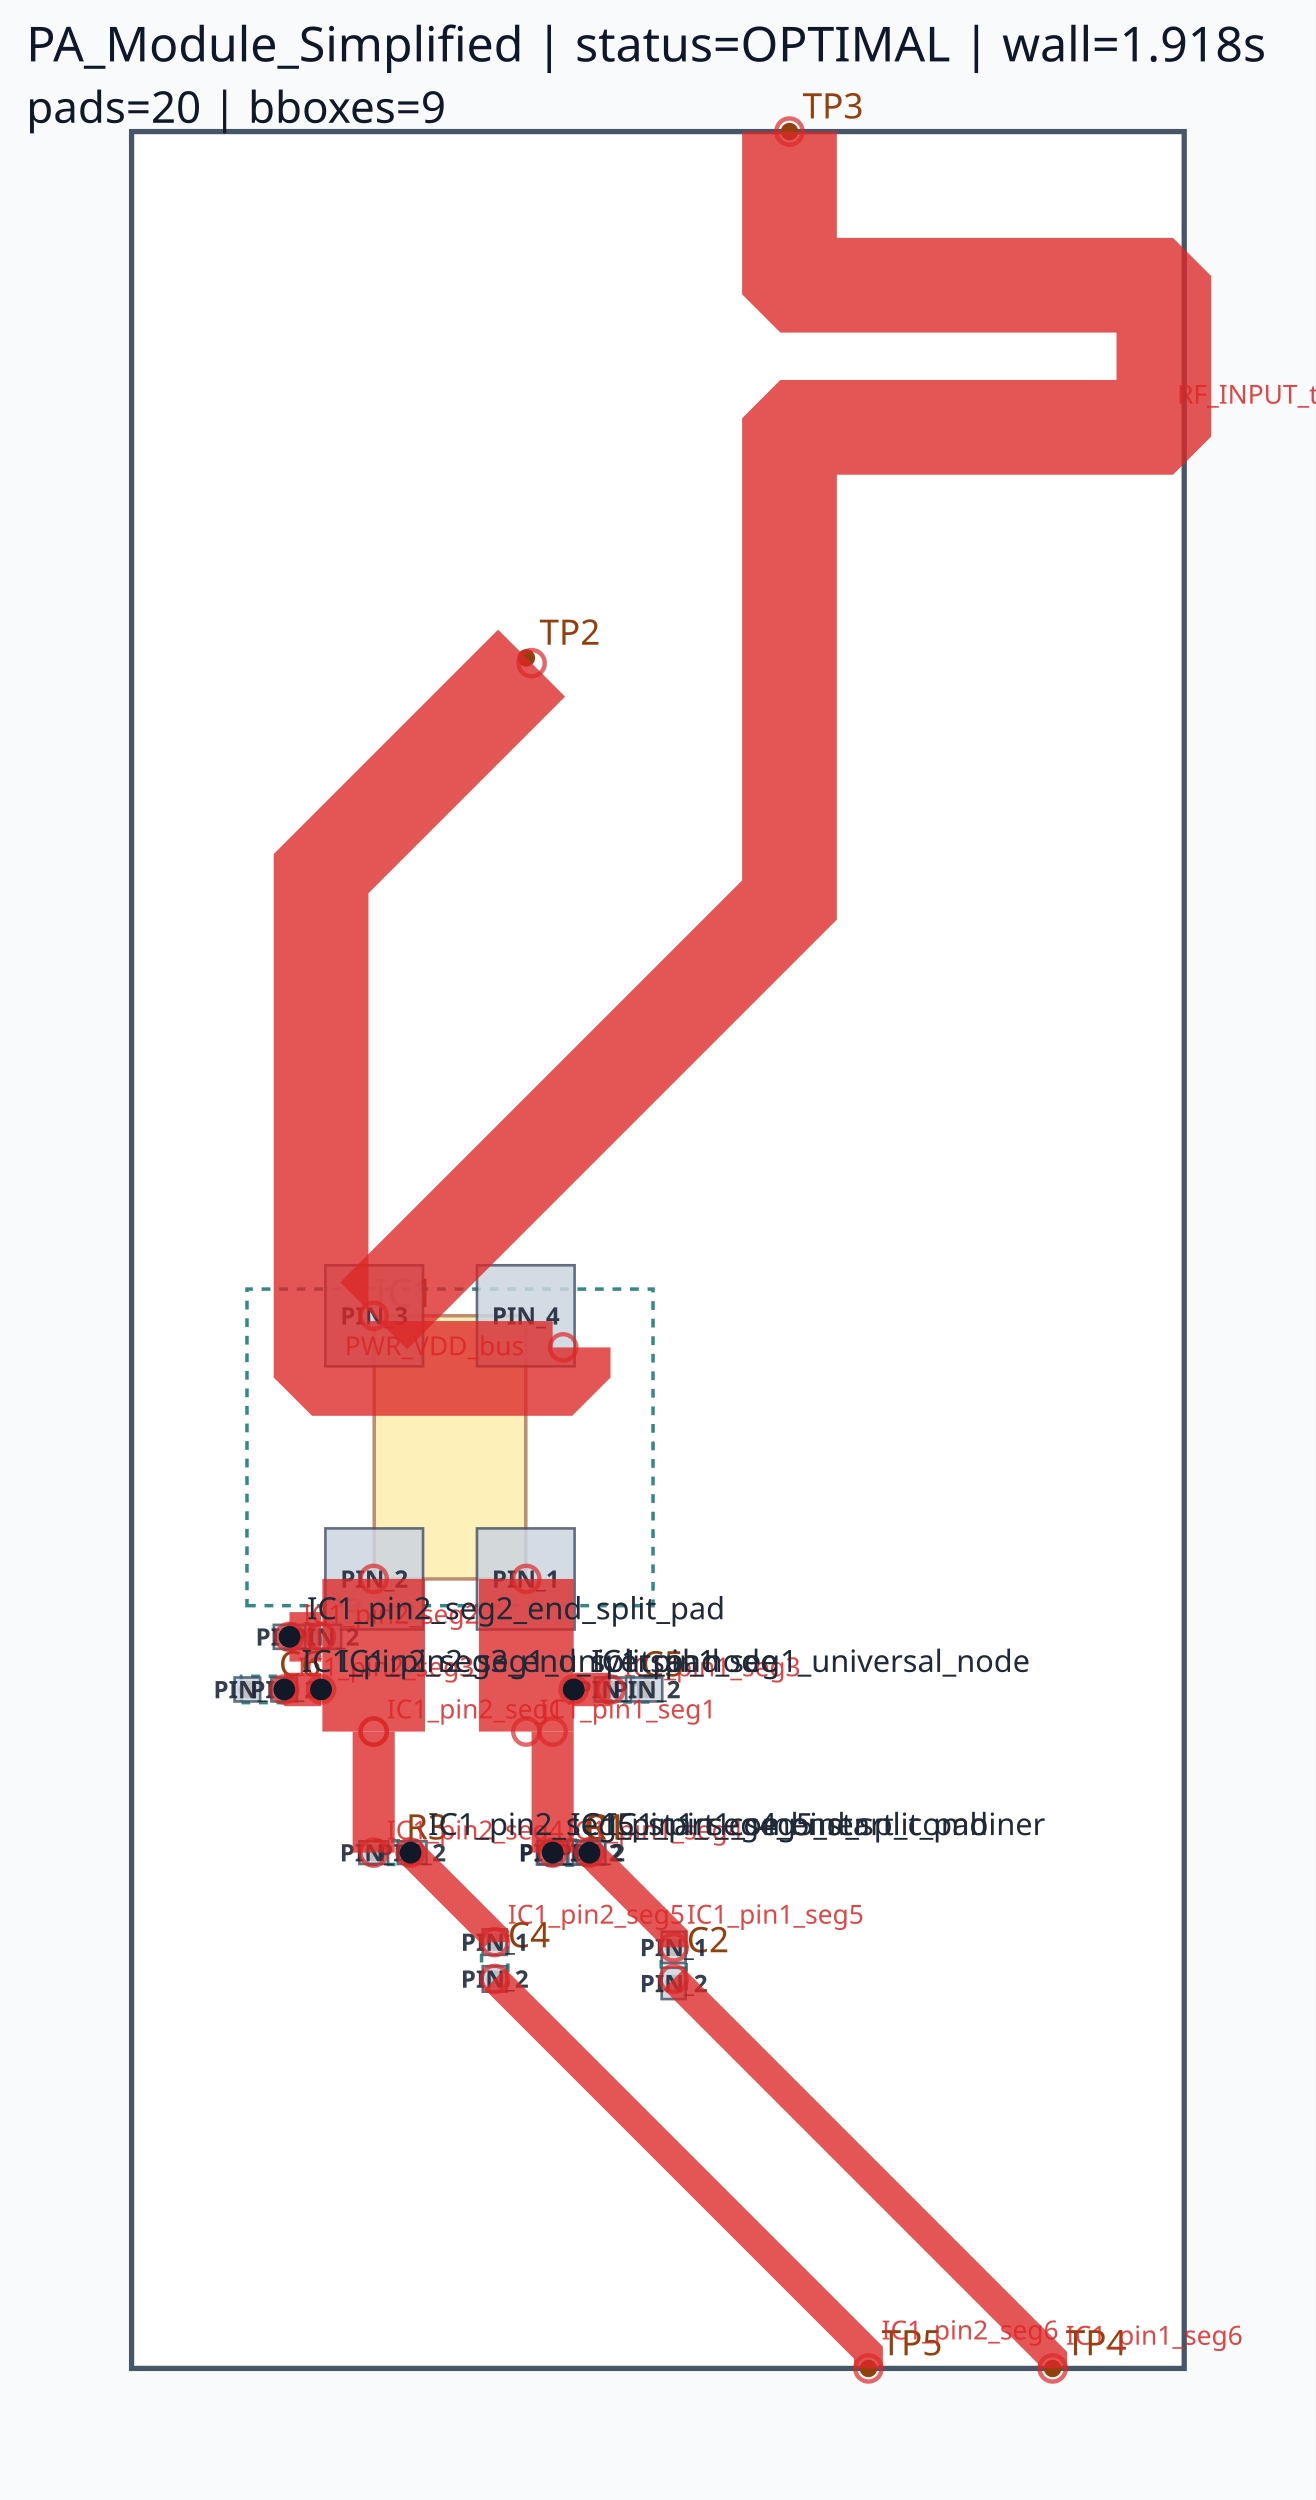
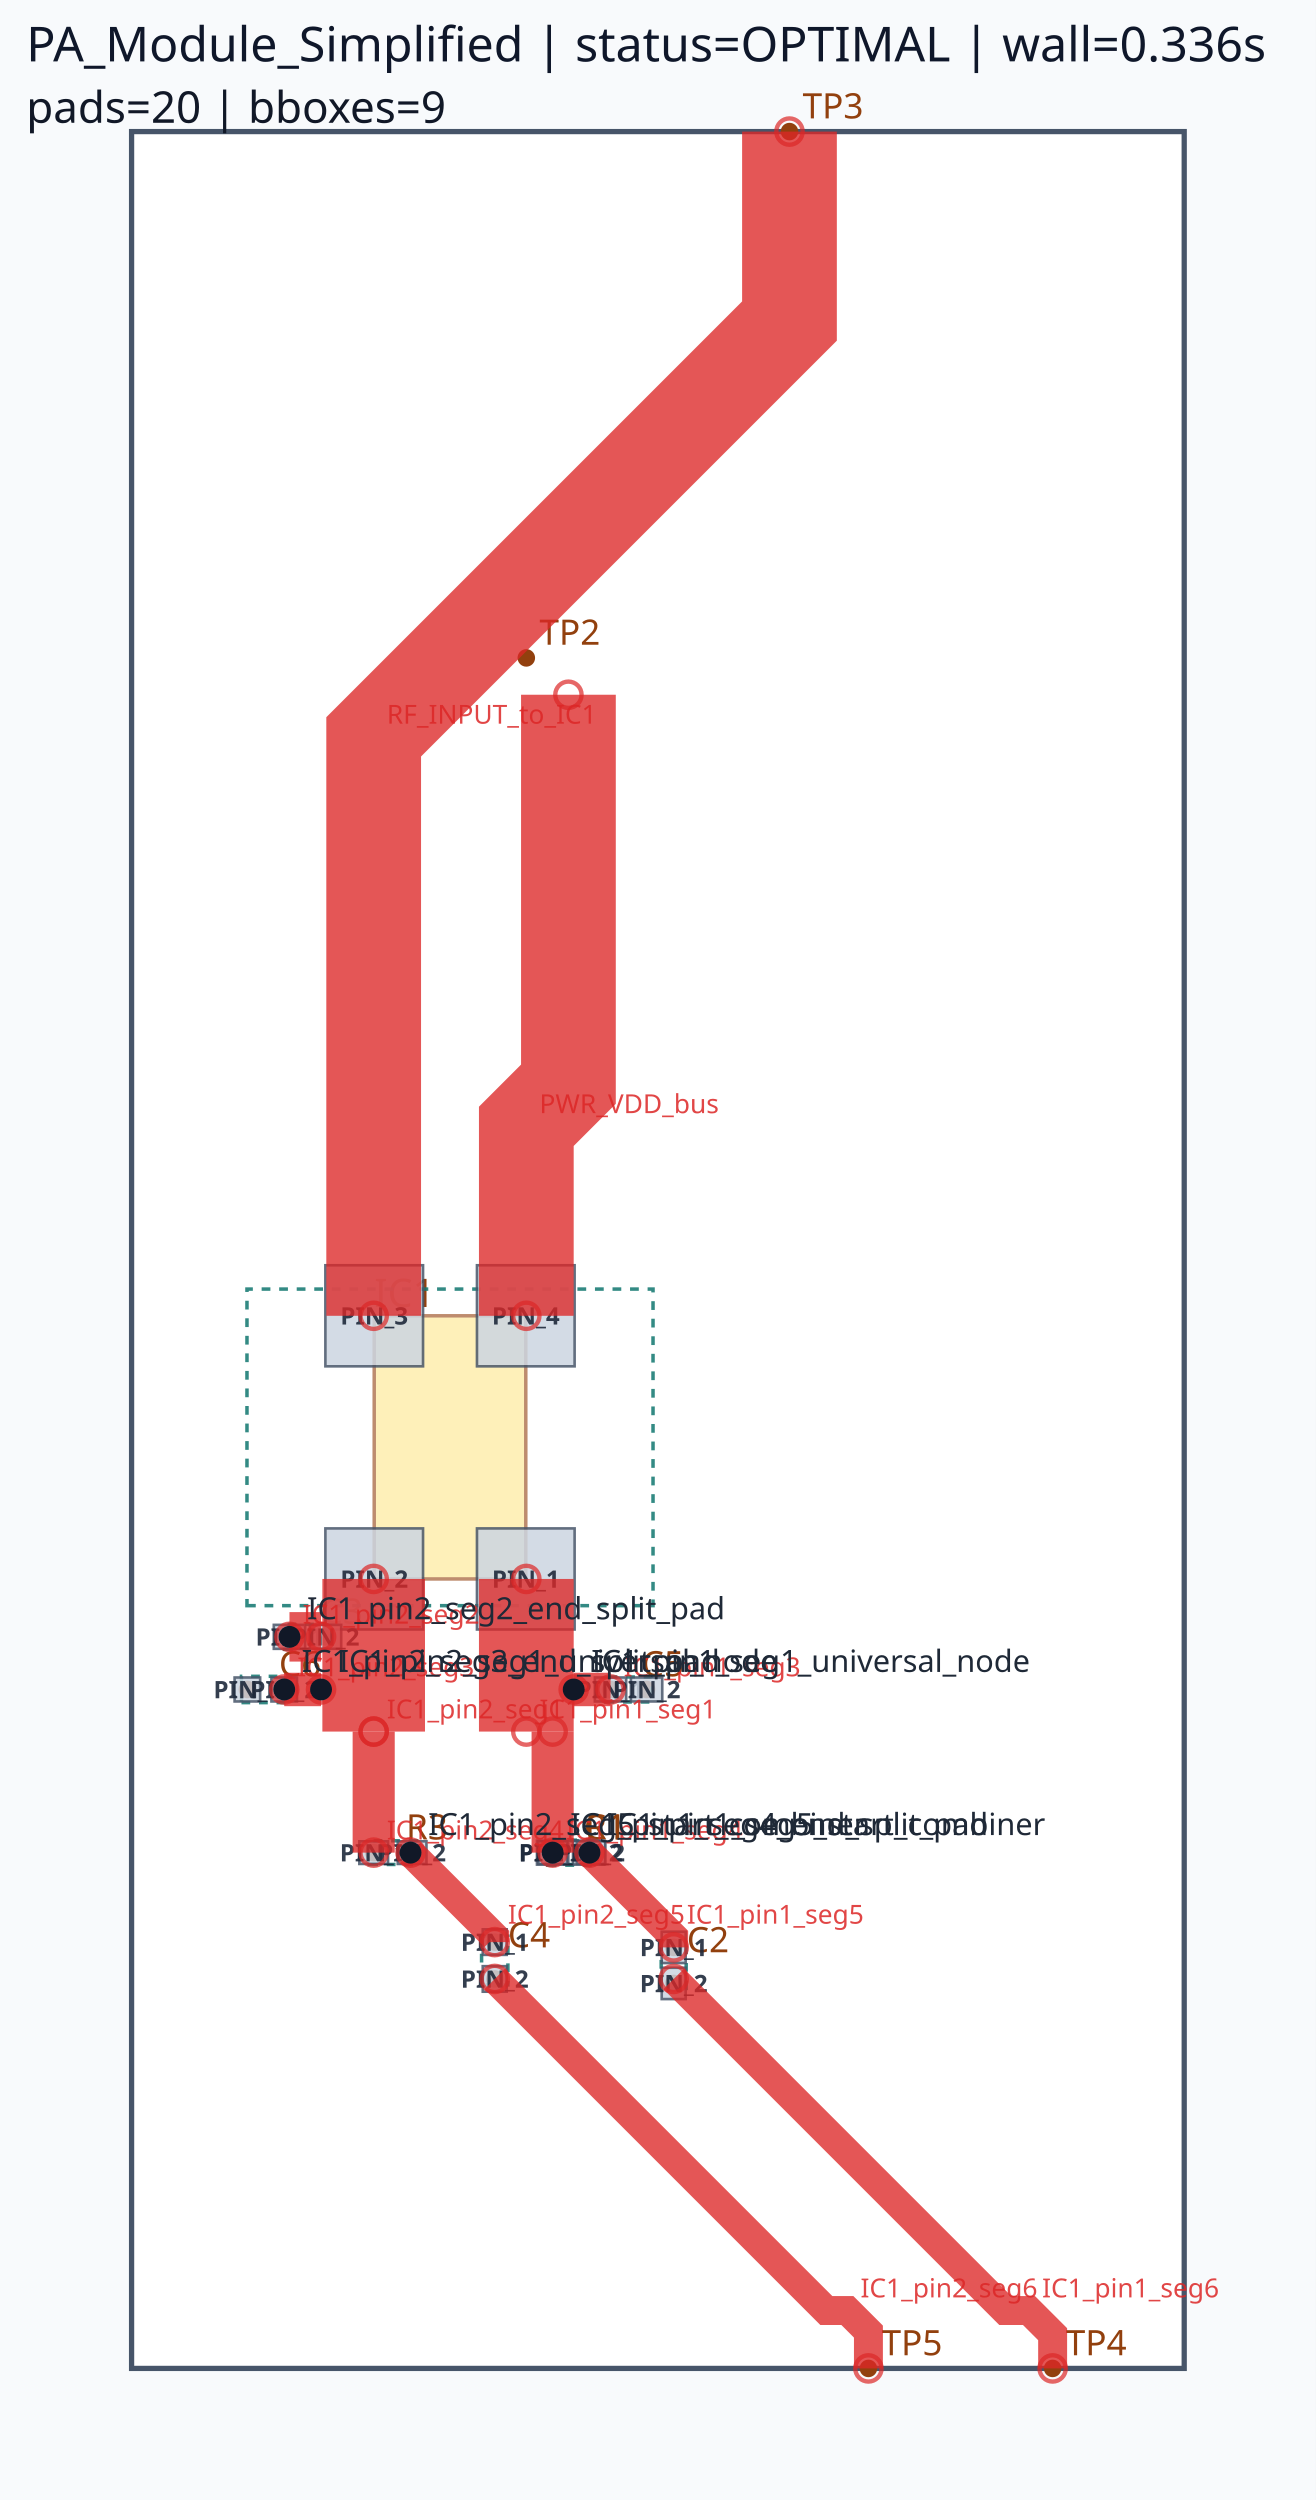
<svg xmlns="http://www.w3.org/2000/svg" viewBox="0 0 300.0 570.0" width="300.0" height="570.0">
  <rect x="0" y="0" width="100%" height="100%" fill="#f8fafc" />
  <rect x="30.00" y="30.00" width="240.00" height="510.00" fill="#ffffff" stroke="#475569" stroke-width="1.2" />
  <rect x="85.32" y="300.00" width="34.56" height="60.00" fill="#fde68a" stroke="#92400e" stroke-width="0.8" opacity="0.6" />
  <text x="85.32" y="298.00" font-family="sans-serif" font-size="9" fill="#92400e">IC1</text>
  <circle cx="120.00" cy="150.00" r="2" fill="#92400e" />
  <text x="123.00" y="147.00" font-family="sans-serif" font-size="8" fill="#92400e">TP2</text>
  <circle cx="180.00" cy="30.00" r="2" fill="#92400e" />
  <text x="183.00" y="27.00" font-family="sans-serif" font-size="8" fill="#92400e">TP3</text>
  <circle cx="240.00" cy="540.00" r="2" fill="#92400e" />
  <text x="243.00" y="537.00" font-family="sans-serif" font-size="8" fill="#92400e">TP4</text>
  <circle cx="198.00" cy="540.00" r="2" fill="#92400e" />
  <text x="201.00" y="537.00" font-family="sans-serif" font-size="8" fill="#92400e">TP5</text>
  <circle cx="126.00" cy="422.40" r="2" fill="#92400e" />
  <circle cx="134.22" cy="422.40" r="2" fill="#92400e" />
  <text x="133.11" y="419.40" font-family="sans-serif" font-size="8" fill="#92400e">C1</text>
  <circle cx="126.00" cy="422.40" r="2" fill="#92400e" />
  <circle cx="134.76" cy="422.40" r="2" fill="#92400e" />
  <text x="133.38" y="419.40" font-family="sans-serif" font-size="8" fill="#92400e">R1</text>
  <circle cx="153.60" cy="444.00" r="2" fill="#92400e" />
  <circle cx="153.60" cy="452.22" r="2" fill="#92400e" />
  <text x="156.60" y="445.11" font-family="sans-serif" font-size="8" fill="#92400e">C2</text>
  <circle cx="66.00" cy="373.20" r="2" fill="#92400e" />
  <circle cx="74.22" cy="373.20" r="2" fill="#92400e" />
  <text x="73.11" y="370.20" font-family="sans-serif" font-size="8" fill="#92400e">C3</text>
  <circle cx="85.20" cy="422.40" r="2" fill="#92400e" />
  <circle cx="93.96" cy="422.40" r="2" fill="#92400e" />
  <text x="92.58" y="419.40" font-family="sans-serif" font-size="8" fill="#92400e">R3</text>
  <circle cx="112.80" cy="442.80" r="2" fill="#92400e" />
  <circle cx="112.80" cy="451.20" r="2" fill="#92400e" />
  <text x="115.80" y="444.00" font-family="sans-serif" font-size="8" fill="#92400e">C4</text>
  <circle cx="139.20" cy="385.20" r="2" fill="#92400e" />
  <circle cx="147.42" cy="385.20" r="2" fill="#92400e" />
  <text x="146.31" y="382.20" font-family="sans-serif" font-size="8" fill="#92400e">C5</text>
  <circle cx="56.40" cy="385.20" r="2" fill="#92400e" />
  <circle cx="64.80" cy="385.20" r="2" fill="#92400e" />
  <text x="63.60" y="382.20" font-family="sans-serif" font-size="8" fill="#92400e">C6</text>
  <path d="M 56.31,366.09 L 148.89,366.09 L 148.89,293.91 L 56.31,293.91 Z" class="component-bbox" fill="none" stroke="#0f766e" stroke-width="0.8" stroke-dasharray="2 2" opacity="0.85" />
  <path d="M 124.86,425.25 L 135.36,425.25 L 135.36,419.55 L 124.86,419.55 Z" class="component-bbox" fill="none" stroke="#0f766e" stroke-width="0.8" stroke-dasharray="2 2" opacity="0.85" />
  <path d="M 124.98,425.10 L 135.78,425.10 L 135.78,419.70 L 124.98,419.70 Z" class="component-bbox" fill="none" stroke="#0f766e" stroke-width="0.8" stroke-dasharray="2 2" opacity="0.85" />
  <path d="M 150.75,442.86 L 150.75,453.36 L 156.45,453.36 L 156.45,442.86 Z" class="component-bbox" fill="none" stroke="#0f766e" stroke-width="0.8" stroke-dasharray="2 2" opacity="0.85" />
  <path d="M 64.86,376.05 L 75.36,376.05 L 75.36,370.35 L 64.86,370.35 Z" class="component-bbox" fill="none" stroke="#0f766e" stroke-width="0.8" stroke-dasharray="2 2" opacity="0.85" />
  <path d="M 84.18,425.10 L 94.98,425.10 L 94.98,419.70 L 84.18,419.70 Z" class="component-bbox" fill="none" stroke="#0f766e" stroke-width="0.8" stroke-dasharray="2 2" opacity="0.85" />
  <path d="M 109.80,441.45 L 109.80,452.55 L 115.80,452.55 L 115.80,441.45 Z" class="component-bbox" fill="none" stroke="#0f766e" stroke-width="0.8" stroke-dasharray="2 2" opacity="0.85" />
  <path d="M 138.06,388.05 L 148.56,388.05 L 148.56,382.35 L 138.06,382.35 Z" class="component-bbox" fill="none" stroke="#0f766e" stroke-width="0.8" stroke-dasharray="2 2" opacity="0.85" />
  <path d="M 55.05,388.20 L 66.15,388.20 L 66.15,382.20 L 55.05,382.20 Z" class="component-bbox" fill="none" stroke="#0f766e" stroke-width="0.8" stroke-dasharray="2 2" opacity="0.85" />
  <polygon points="108.75,348.48 108.75,371.52 131.01,371.52 131.01,348.48" fill="#cbd5e1" stroke="#475569" stroke-width="0.6" opacity="0.85" />
  <text x="119.88" y="362.00" font-family="sans-serif" font-size="5.5" text-anchor="middle" font-weight="bold" fill="#1e293b" opacity="0.9">PIN_1</text>
  <polygon points="74.19,348.48 74.19,371.52 96.45,371.52 96.45,348.48" fill="#cbd5e1" stroke="#475569" stroke-width="0.6" opacity="0.85" />
  <text x="85.32" y="362.00" font-family="sans-serif" font-size="5.5" text-anchor="middle" font-weight="bold" fill="#1e293b" opacity="0.9">PIN_2</text>
  <polygon points="96.45,311.52 96.45,288.48 74.19,288.48 74.19,311.52" fill="#cbd5e1" stroke="#475569" stroke-width="0.6" opacity="0.85" />
  <text x="85.32" y="302.00" font-family="sans-serif" font-size="5.5" text-anchor="middle" font-weight="bold" fill="#1e293b" opacity="0.9">PIN_3</text>
  <polygon points="131.01,311.52 131.01,288.48 108.75,288.48 108.75,311.52" fill="#cbd5e1" stroke="#475569" stroke-width="0.6" opacity="0.85" />
  <text x="119.88" y="302.00" font-family="sans-serif" font-size="5.5" text-anchor="middle" font-weight="bold" fill="#1e293b" opacity="0.9">PIN_4</text>
  <polygon points="122.43,425.13 129.57,425.13 129.57,419.67 122.43,419.67" fill="#cbd5e1" stroke="#475569" stroke-width="0.6" opacity="0.85" />
  <text x="126.00" y="424.40" font-family="sans-serif" font-size="5.5" text-anchor="middle" font-weight="bold" fill="#1e293b" opacity="0.9">PIN_1</text>
  <polygon points="130.65,425.13 137.79,425.13 137.79,419.67 130.65,419.67" fill="#cbd5e1" stroke="#475569" stroke-width="0.6" opacity="0.85" />
  <text x="134.22" y="424.40" font-family="sans-serif" font-size="5.5" text-anchor="middle" font-weight="bold" fill="#1e293b" opacity="0.9">PIN_2</text>
  <polygon points="122.73,424.98 129.27,424.98 129.27,419.82 122.73,419.82" fill="#cbd5e1" stroke="#475569" stroke-width="0.6" opacity="0.85" />
  <text x="126.00" y="424.40" font-family="sans-serif" font-size="5.5" text-anchor="middle" font-weight="bold" fill="#1e293b" opacity="0.9">PIN_1</text>
  <polygon points="131.49,424.98 138.03,424.98 138.03,419.82 131.49,419.82" fill="#cbd5e1" stroke="#475569" stroke-width="0.6" opacity="0.85" />
  <text x="134.76" y="424.40" font-family="sans-serif" font-size="5.5" text-anchor="middle" font-weight="bold" fill="#1e293b" opacity="0.9">PIN_2</text>
  <polygon points="150.87,440.43 150.87,447.57 156.33,447.57 156.33,440.43" fill="#cbd5e1" stroke="#475569" stroke-width="0.6" opacity="0.85" />
  <text x="153.60" y="446.00" font-family="sans-serif" font-size="5.5" text-anchor="middle" font-weight="bold" fill="#1e293b" opacity="0.9">PIN_1</text>
  <polygon points="150.87,448.65 150.87,455.79 156.33,455.79 156.33,448.65" fill="#cbd5e1" stroke="#475569" stroke-width="0.6" opacity="0.85" />
  <text x="153.60" y="454.22" font-family="sans-serif" font-size="5.5" text-anchor="middle" font-weight="bold" fill="#1e293b" opacity="0.9">PIN_2</text>
  <polygon points="62.43,375.93 69.57,375.93 69.57,370.47 62.43,370.47" fill="#cbd5e1" stroke="#475569" stroke-width="0.6" opacity="0.85" />
  <text x="66.00" y="375.20" font-family="sans-serif" font-size="5.5" text-anchor="middle" font-weight="bold" fill="#1e293b" opacity="0.9">PIN_1</text>
  <polygon points="70.65,375.93 77.79,375.93 77.79,370.47 70.65,370.47" fill="#cbd5e1" stroke="#475569" stroke-width="0.6" opacity="0.85" />
  <text x="74.22" y="375.20" font-family="sans-serif" font-size="5.5" text-anchor="middle" font-weight="bold" fill="#1e293b" opacity="0.9">PIN_2</text>
  <polygon points="81.93,424.98 88.47,424.98 88.47,419.82 81.93,419.82" fill="#cbd5e1" stroke="#475569" stroke-width="0.6" opacity="0.85" />
  <text x="85.20" y="424.40" font-family="sans-serif" font-size="5.5" text-anchor="middle" font-weight="bold" fill="#1e293b" opacity="0.9">PIN_1</text>
  <polygon points="90.69,424.98 97.23,424.98 97.23,419.82 90.69,419.82" fill="#cbd5e1" stroke="#475569" stroke-width="0.6" opacity="0.85" />
  <text x="93.96" y="424.40" font-family="sans-serif" font-size="5.5" text-anchor="middle" font-weight="bold" fill="#1e293b" opacity="0.9">PIN_2</text>
  <polygon points="115.53,445.71 115.53,439.89 110.07,439.89 110.07,445.71" fill="#cbd5e1" stroke="#475569" stroke-width="0.6" opacity="0.85" />
  <text x="112.80" y="444.80" font-family="sans-serif" font-size="5.5" text-anchor="middle" font-weight="bold" fill="#1e293b" opacity="0.9">PIN_1</text>
  <polygon points="110.07,448.29 110.07,454.11 115.53,454.11 115.53,448.29" fill="#cbd5e1" stroke="#475569" stroke-width="0.6" opacity="0.85" />
  <text x="112.80" y="453.20" font-family="sans-serif" font-size="5.5" text-anchor="middle" font-weight="bold" fill="#1e293b" opacity="0.9">PIN_2</text>
  <polygon points="135.63,387.93 142.77,387.93 142.77,382.47 135.63,382.47" fill="#cbd5e1" stroke="#475569" stroke-width="0.6" opacity="0.85" />
  <text x="139.20" y="387.20" font-family="sans-serif" font-size="5.5" text-anchor="middle" font-weight="bold" fill="#1e293b" opacity="0.9">PIN_1</text>
  <polygon points="143.85,387.93 150.99,387.93 150.99,382.47 143.85,382.47" fill="#cbd5e1" stroke="#475569" stroke-width="0.6" opacity="0.85" />
  <text x="147.42" y="387.20" font-family="sans-serif" font-size="5.5" text-anchor="middle" font-weight="bold" fill="#1e293b" opacity="0.9">PIN_2</text>
  <polygon points="59.31,382.47 53.49,382.47 53.49,387.93 59.31,387.93" fill="#cbd5e1" stroke="#475569" stroke-width="0.6" opacity="0.85" />
  <text x="56.40" y="387.20" font-family="sans-serif" font-size="5.5" text-anchor="middle" font-weight="bold" fill="#1e293b" opacity="0.9">PIN_1</text>
  <polygon points="61.89,387.93 67.71,387.93 67.71,382.47 61.89,382.47" fill="#cbd5e1" stroke="#475569" stroke-width="0.6" opacity="0.85" />
  <text x="64.80" y="387.20" font-family="sans-serif" font-size="5.5" text-anchor="middle" font-weight="bold" fill="#1e293b" opacity="0.9">PIN_2</text>
  <polyline points="85.20,360.00 85.20,394.80" fill="none" stroke="#dc2626" stroke-width="23.40" stroke-linecap="butt" stroke-linejoin="miter" opacity="0.78" />
  <circle cx="85.20" cy="360.00" r="3" fill="none" stroke="#dc2626" stroke-width="1.0" opacity="0.7" />
  <circle cx="85.20" cy="394.80" r="3" fill="none" stroke="#dc2626" stroke-width="1.0" opacity="0.7" />
  <text x="88.20" y="391.80" font-family="sans-serif" font-size="6" fill="#dc2626" opacity="0.85">IC1_pin2_seg1</text>
  <polyline points="120.00,360.00 120.00,394.80" fill="none" stroke="#dc2626" stroke-width="21.60" stroke-linecap="butt" stroke-linejoin="miter" opacity="0.78" />
  <circle cx="120.00" cy="360.00" r="3" fill="none" stroke="#dc2626" stroke-width="1.0" opacity="0.7" />
  <circle cx="120.00" cy="394.80" r="3" fill="none" stroke="#dc2626" stroke-width="1.0" opacity="0.7" />
  <text x="123.00" y="391.80" font-family="sans-serif" font-size="6" fill="#dc2626" opacity="0.85">IC1_pin1_seg1</text>
  <polyline points="126.00,394.80 126.00,422.40" fill="none" stroke="#dc2626" stroke-width="9.60" stroke-linecap="butt" stroke-linejoin="miter" opacity="0.78" />
  <circle cx="126.00" cy="394.80" r="3" fill="none" stroke="#dc2626" stroke-width="1.0" opacity="0.7" />
  <circle cx="126.00" cy="422.40" r="3" fill="none" stroke="#dc2626" stroke-width="1.0" opacity="0.7" />
  <text x="129.00" y="419.40" font-family="sans-serif" font-size="6" fill="#dc2626" opacity="0.85">IC1_pin1_seg4</text>
  <polyline points="85.20,394.80 85.20,422.40" fill="none" stroke="#dc2626" stroke-width="9.60" stroke-linecap="butt" stroke-linejoin="miter" opacity="0.78" />
  <circle cx="85.20" cy="394.80" r="3" fill="none" stroke="#dc2626" stroke-width="1.0" opacity="0.7" />
  <circle cx="85.20" cy="422.40" r="3" fill="none" stroke="#dc2626" stroke-width="1.0" opacity="0.7" />
  <text x="88.20" y="419.40" font-family="sans-serif" font-size="6" fill="#dc2626" opacity="0.85">IC1_pin2_seg4</text>
  <polyline points="73.20,373.20 66.00,373.20" fill="none" stroke="#dc2626" stroke-width="11.28" stroke-linecap="butt" stroke-linejoin="miter" opacity="0.78" />
  <circle cx="73.20" cy="373.20" r="3" fill="none" stroke="#dc2626" stroke-width="1.0" opacity="0.7" />
  <circle cx="66.00" cy="373.20" r="3" fill="none" stroke="#dc2626" stroke-width="1.0" opacity="0.7" />
  <text x="69.00" y="370.20" font-family="sans-serif" font-size="6" fill="#dc2626" opacity="0.85">IC1_pin2_seg2</text>
  <polyline points="134.40,422.40 153.60,441.60 153.60,444.00" fill="none" stroke="#dc2626" stroke-width="6.60" stroke-linecap="butt" stroke-linejoin="miter" opacity="0.78" />
  <circle cx="134.40" cy="422.40" r="3" fill="none" stroke="#dc2626" stroke-width="1.0" opacity="0.7" />
  <circle cx="153.60" cy="444.00" r="3" fill="none" stroke="#dc2626" stroke-width="1.0" opacity="0.7" />
  <text x="156.60" y="438.60" font-family="sans-serif" font-size="6" fill="#dc2626" opacity="0.85">IC1_pin1_seg5</text>
  <polyline points="93.60,422.40 112.80,441.60 112.80,442.80" fill="none" stroke="#dc2626" stroke-width="6.60" stroke-linecap="butt" stroke-linejoin="miter" opacity="0.78" />
  <circle cx="93.60" cy="422.40" r="3" fill="none" stroke="#dc2626" stroke-width="1.0" opacity="0.7" />
  <circle cx="112.80" cy="442.80" r="3" fill="none" stroke="#dc2626" stroke-width="1.0" opacity="0.7" />
  <text x="115.80" y="438.60" font-family="sans-serif" font-size="6" fill="#dc2626" opacity="0.85">IC1_pin2_seg5</text>
  <polyline points="130.80,385.20 139.20,385.20" fill="none" stroke="#dc2626" stroke-width="7.62" stroke-linecap="butt" stroke-linejoin="miter" opacity="0.78" />
  <circle cx="130.80" cy="385.20" r="3" fill="none" stroke="#dc2626" stroke-width="1.0" opacity="0.7" />
  <circle cx="139.20" cy="385.20" r="3" fill="none" stroke="#dc2626" stroke-width="1.0" opacity="0.7" />
  <text x="142.20" y="382.20" font-family="sans-serif" font-size="6" fill="#dc2626" opacity="0.85">IC1_pin1_seg3</text>
  <polyline points="73.20,385.20 64.80,385.20" fill="none" stroke="#dc2626" stroke-width="7.62" stroke-linecap="butt" stroke-linejoin="miter" opacity="0.78" />
  <circle cx="73.20" cy="385.20" r="3" fill="none" stroke="#dc2626" stroke-width="1.0" opacity="0.7" />
  <circle cx="64.80" cy="385.20" r="3" fill="none" stroke="#dc2626" stroke-width="1.0" opacity="0.7" />
  <text x="67.80" y="382.20" font-family="sans-serif" font-size="6" fill="#dc2626" opacity="0.85">IC1_pin2_seg3</text>
-   <polyline points="153.60,451.20 240.00,537.60 240.00,540.00" fill="none" stroke="#dc2626" stroke-width="6.60" stroke-linecap="butt" stroke-linejoin="miter" opacity="0.78" />
+   <polyline points="180.00,30.00 180.00,73.20 85.20,168.00 85.20,300.00" fill="none" stroke="#dc2626" stroke-width="21.60" stroke-linecap="butt" stroke-linejoin="miter" opacity="0.78" />
+   <circle cx="180.00" cy="30.00" r="3" fill="none" stroke="#dc2626" stroke-width="1.0" opacity="0.7" />
+   <circle cx="85.20" cy="300.00" r="3" fill="none" stroke="#dc2626" stroke-width="1.0" opacity="0.7" />
+   <text x="88.20" y="165.00" font-family="sans-serif" font-size="6" fill="#dc2626" opacity="0.85">RF_INPUT_to_IC1</text>
+   <polyline points="129.60,158.40 129.60,247.20 120.00,256.80 120.00,300.00" fill="none" stroke="#dc2626" stroke-width="21.60" stroke-linecap="butt" stroke-linejoin="miter" opacity="0.78" />
+   <circle cx="129.60" cy="158.40" r="3" fill="none" stroke="#dc2626" stroke-width="1.0" opacity="0.7" />
+   <circle cx="120.00" cy="300.00" r="3" fill="none" stroke="#dc2626" stroke-width="1.0" opacity="0.7" />
+   <text x="123.00" y="253.80" font-family="sans-serif" font-size="6" fill="#dc2626" opacity="0.85">PWR_VDD_bus</text>
+   <polyline points="153.60,451.20 229.20,526.80 234.60,526.80 240.00,532.20 240.00,540.00" fill="none" stroke="#dc2626" stroke-width="6.60" stroke-linecap="butt" stroke-linejoin="miter" opacity="0.78" />
  <circle cx="153.60" cy="451.20" r="3" fill="none" stroke="#dc2626" stroke-width="1.0" opacity="0.7" />
  <circle cx="240.00" cy="540.00" r="3" fill="none" stroke="#dc2626" stroke-width="1.0" opacity="0.7" />
-   <text x="243.00" y="534.60" font-family="sans-serif" font-size="6" fill="#dc2626" opacity="0.85">IC1_pin1_seg6</text>
-   <polyline points="112.80,451.20 198.00,536.40 198.00,540.00" fill="none" stroke="#dc2626" stroke-width="6.60" stroke-linecap="butt" stroke-linejoin="miter" opacity="0.78" />
+   <text x="237.60" y="523.80" font-family="sans-serif" font-size="6" fill="#dc2626" opacity="0.85">IC1_pin1_seg6</text>
+   <polyline points="112.80,451.20 188.40,526.80 193.20,526.80 198.00,531.60 198.00,540.00" fill="none" stroke="#dc2626" stroke-width="6.60" stroke-linecap="butt" stroke-linejoin="miter" opacity="0.78" />
  <circle cx="112.80" cy="451.20" r="3" fill="none" stroke="#dc2626" stroke-width="1.0" opacity="0.7" />
  <circle cx="198.00" cy="540.00" r="3" fill="none" stroke="#dc2626" stroke-width="1.0" opacity="0.7" />
-   <text x="201.00" y="533.40" font-family="sans-serif" font-size="6" fill="#dc2626" opacity="0.85">IC1_pin2_seg6</text>
-   <polyline points="180.00,30.00 180.00,62.64 182.40,65.04 262.97,65.04 265.37,67.44 265.37,95.04 262.97,97.44 182.40,97.44 180.00,99.84 180.00,205.20 85.20,300.00" fill="none" stroke="#dc2626" stroke-width="21.60" stroke-linecap="butt" stroke-linejoin="miter" opacity="0.78" />
-   <circle cx="180.00" cy="30.00" r="3" fill="none" stroke="#dc2626" stroke-width="1.0" opacity="0.7" />
-   <circle cx="85.20" cy="300.00" r="3" fill="none" stroke="#dc2626" stroke-width="1.0" opacity="0.7" />
-   <text x="268.37" y="92.04" font-family="sans-serif" font-size="6" fill="#dc2626" opacity="0.85">RF_INPUT_to_IC1</text>
-   <polyline points="121.20,151.20 73.20,199.20 73.20,309.60 75.60,312.00 126.00,312.00 128.40,309.60 128.40,307.20" fill="none" stroke="#dc2626" stroke-width="21.60" stroke-linecap="butt" stroke-linejoin="miter" opacity="0.78" />
-   <circle cx="121.20" cy="151.20" r="3" fill="none" stroke="#dc2626" stroke-width="1.0" opacity="0.7" />
-   <circle cx="128.40" cy="307.20" r="3" fill="none" stroke="#dc2626" stroke-width="1.0" opacity="0.7" />
-   <text x="78.60" y="309.00" font-family="sans-serif" font-size="6" fill="#dc2626" opacity="0.85">PWR_VDD_bus</text>
+   <text x="196.20" y="523.80" font-family="sans-serif" font-size="6" fill="#dc2626" opacity="0.85">IC1_pin2_seg6</text>
  <circle cx="130.80" cy="385.20" r="2.5" fill="#111827" />
  <text x="134.80" y="381.20" font-family="sans-serif" font-size="7" fill="#1f2937">IC1_pin1_seg1_universal_node</text>
  <circle cx="126.00" cy="422.40" r="2.5" fill="#111827" />
  <text x="130.00" y="418.40" font-family="sans-serif" font-size="7" fill="#1f2937">IC1_pin1_seg4_end_split_pad</text>
  <circle cx="134.40" cy="422.40" r="2.5" fill="#111827" />
  <text x="138.40" y="418.40" font-family="sans-serif" font-size="7" fill="#1f2937">IC1_pin1_seg5_start_combiner</text>
  <circle cx="73.20" cy="385.20" r="2.5" fill="#111827" />
  <text x="77.20" y="381.20" font-family="sans-serif" font-size="7" fill="#1f2937">IC1_pin2_seg1_universal_node</text>
  <circle cx="66.00" cy="373.20" r="2.5" fill="#111827" />
  <text x="70.00" y="369.20" font-family="sans-serif" font-size="7" fill="#1f2937">IC1_pin2_seg2_end_split_pad</text>
  <circle cx="64.80" cy="385.20" r="2.5" fill="#111827" />
  <text x="68.80" y="381.20" font-family="sans-serif" font-size="7" fill="#1f2937">IC1_pin2_seg3_end_split_pad</text>
  <circle cx="93.60" cy="422.40" r="2.5" fill="#111827" />
  <text x="97.60" y="418.40" font-family="sans-serif" font-size="7" fill="#1f2937">IC1_pin2_seg5_start_combiner</text>
-   <text x="6" y="14" font-family="sans-serif" font-size="11" fill="#0f172a">PA_Module_Simplified | status=OPTIMAL | wall=1.918s</text>
+   <text x="6" y="14" font-family="sans-serif" font-size="11" fill="#0f172a">PA_Module_Simplified | status=OPTIMAL | wall=0.336s</text>
  <text x="6" y="28" font-family="sans-serif" font-size="10" fill="#111827">pads=20 | bboxes=9</text>
</svg>
